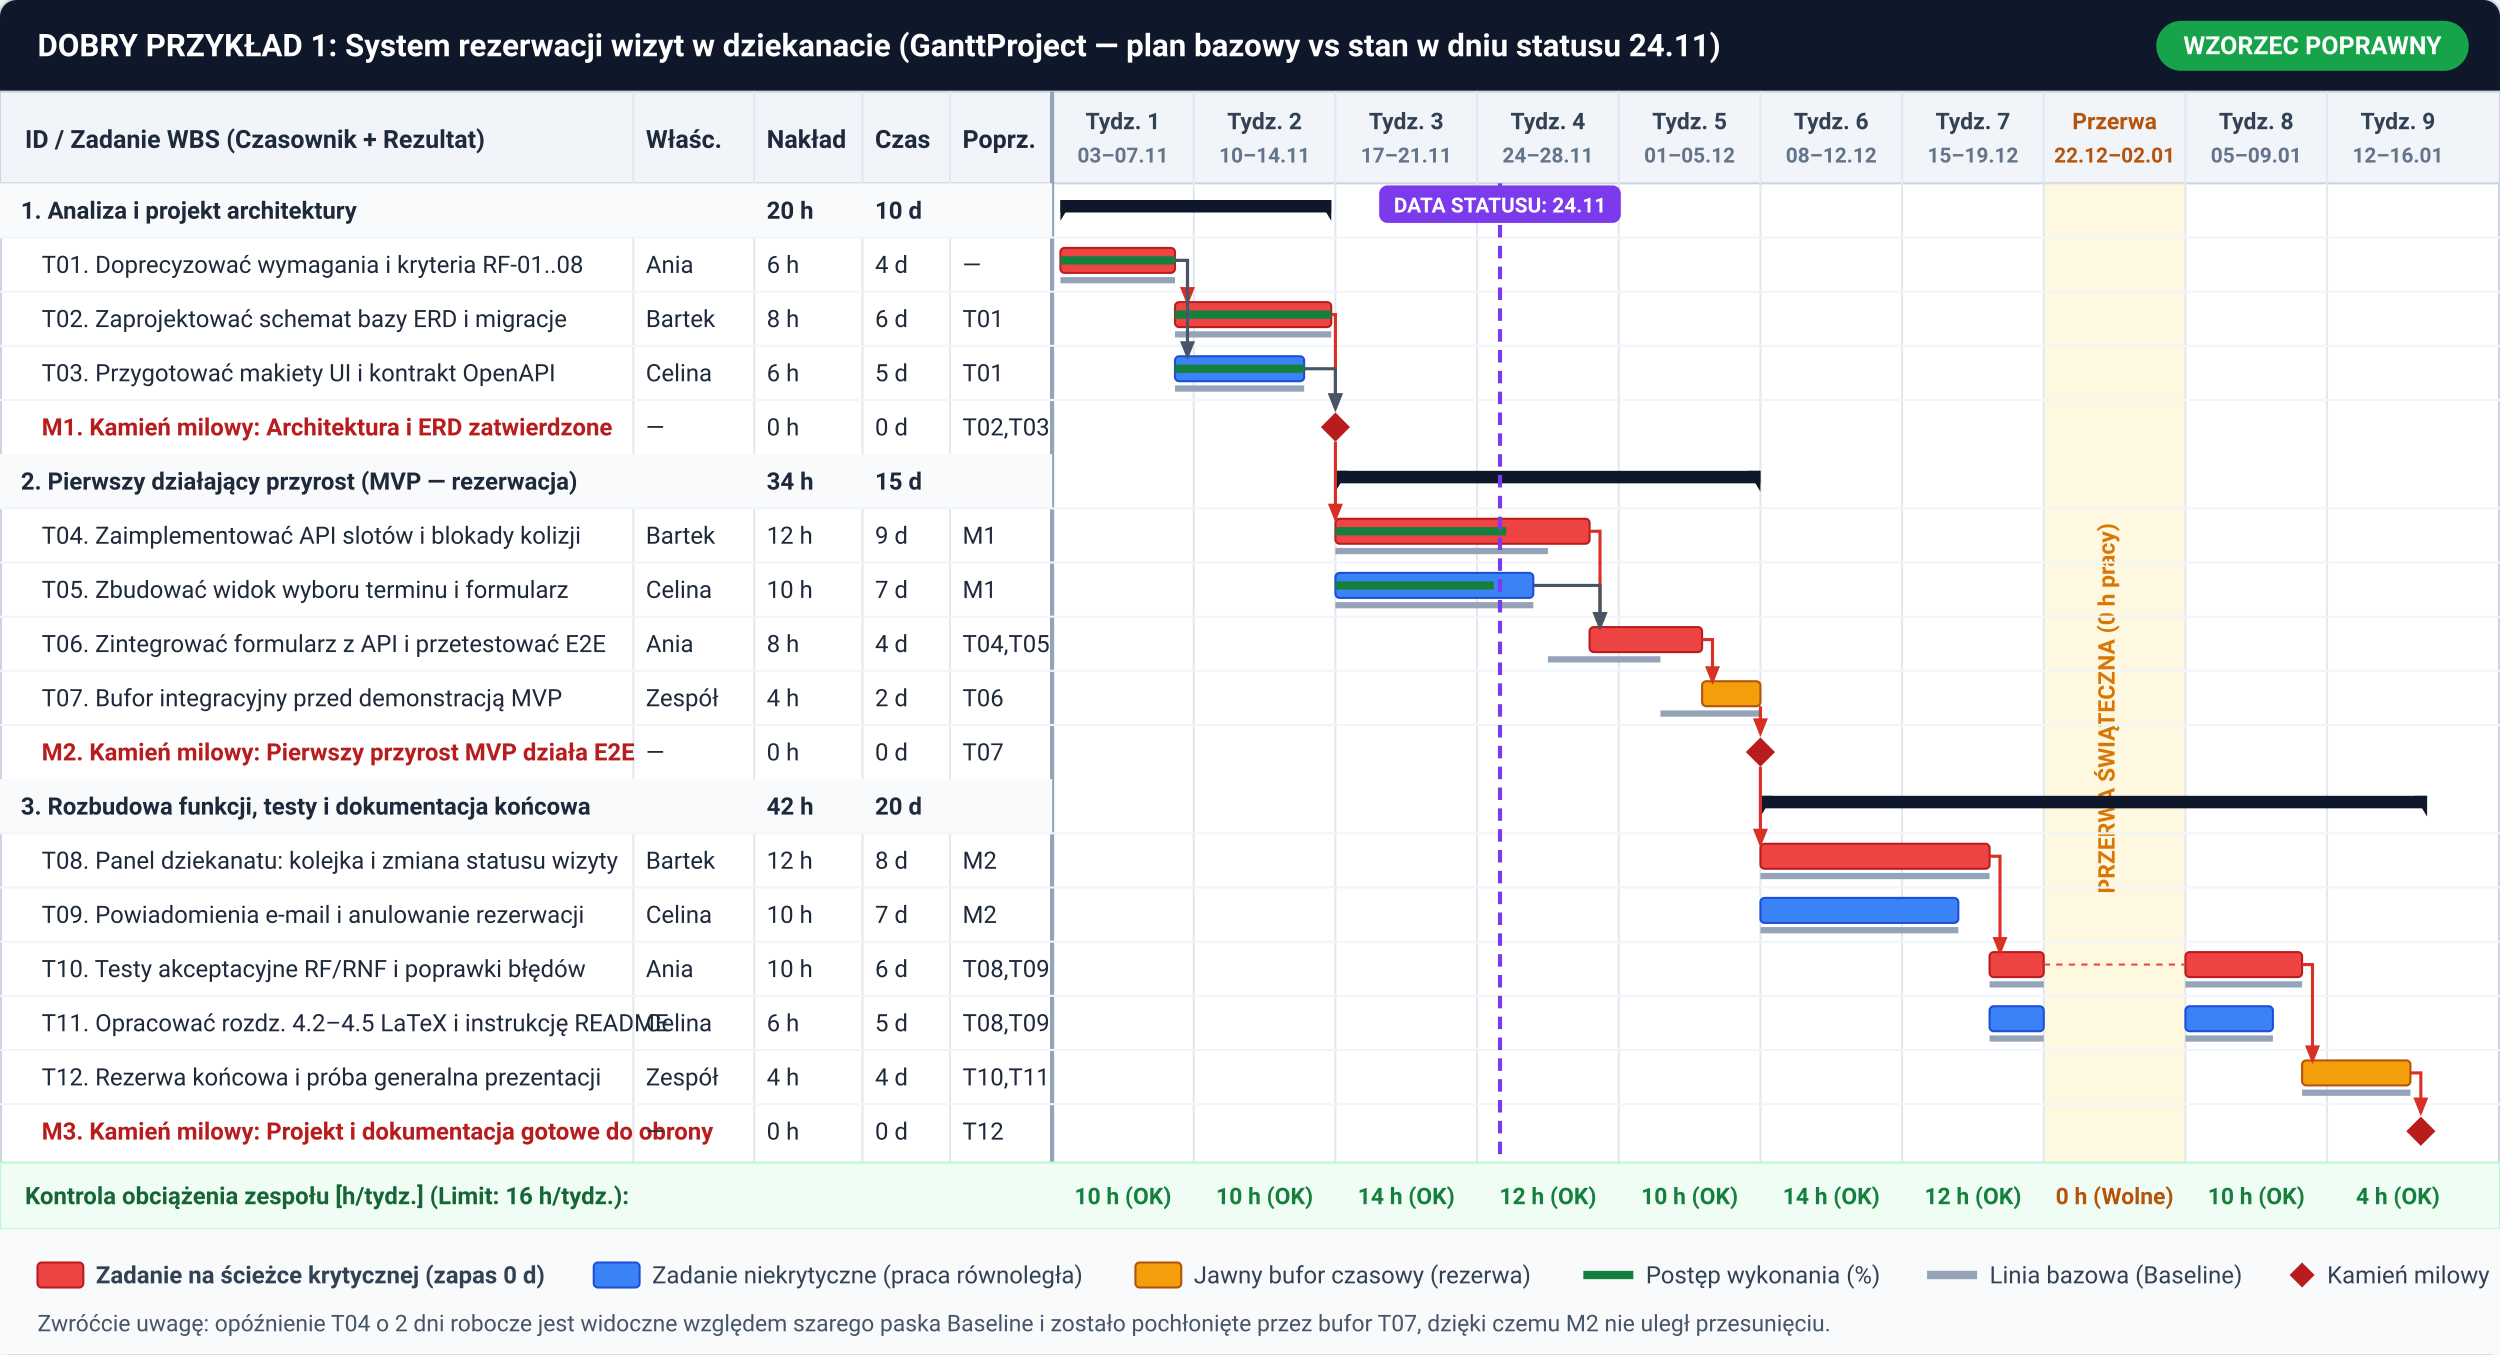
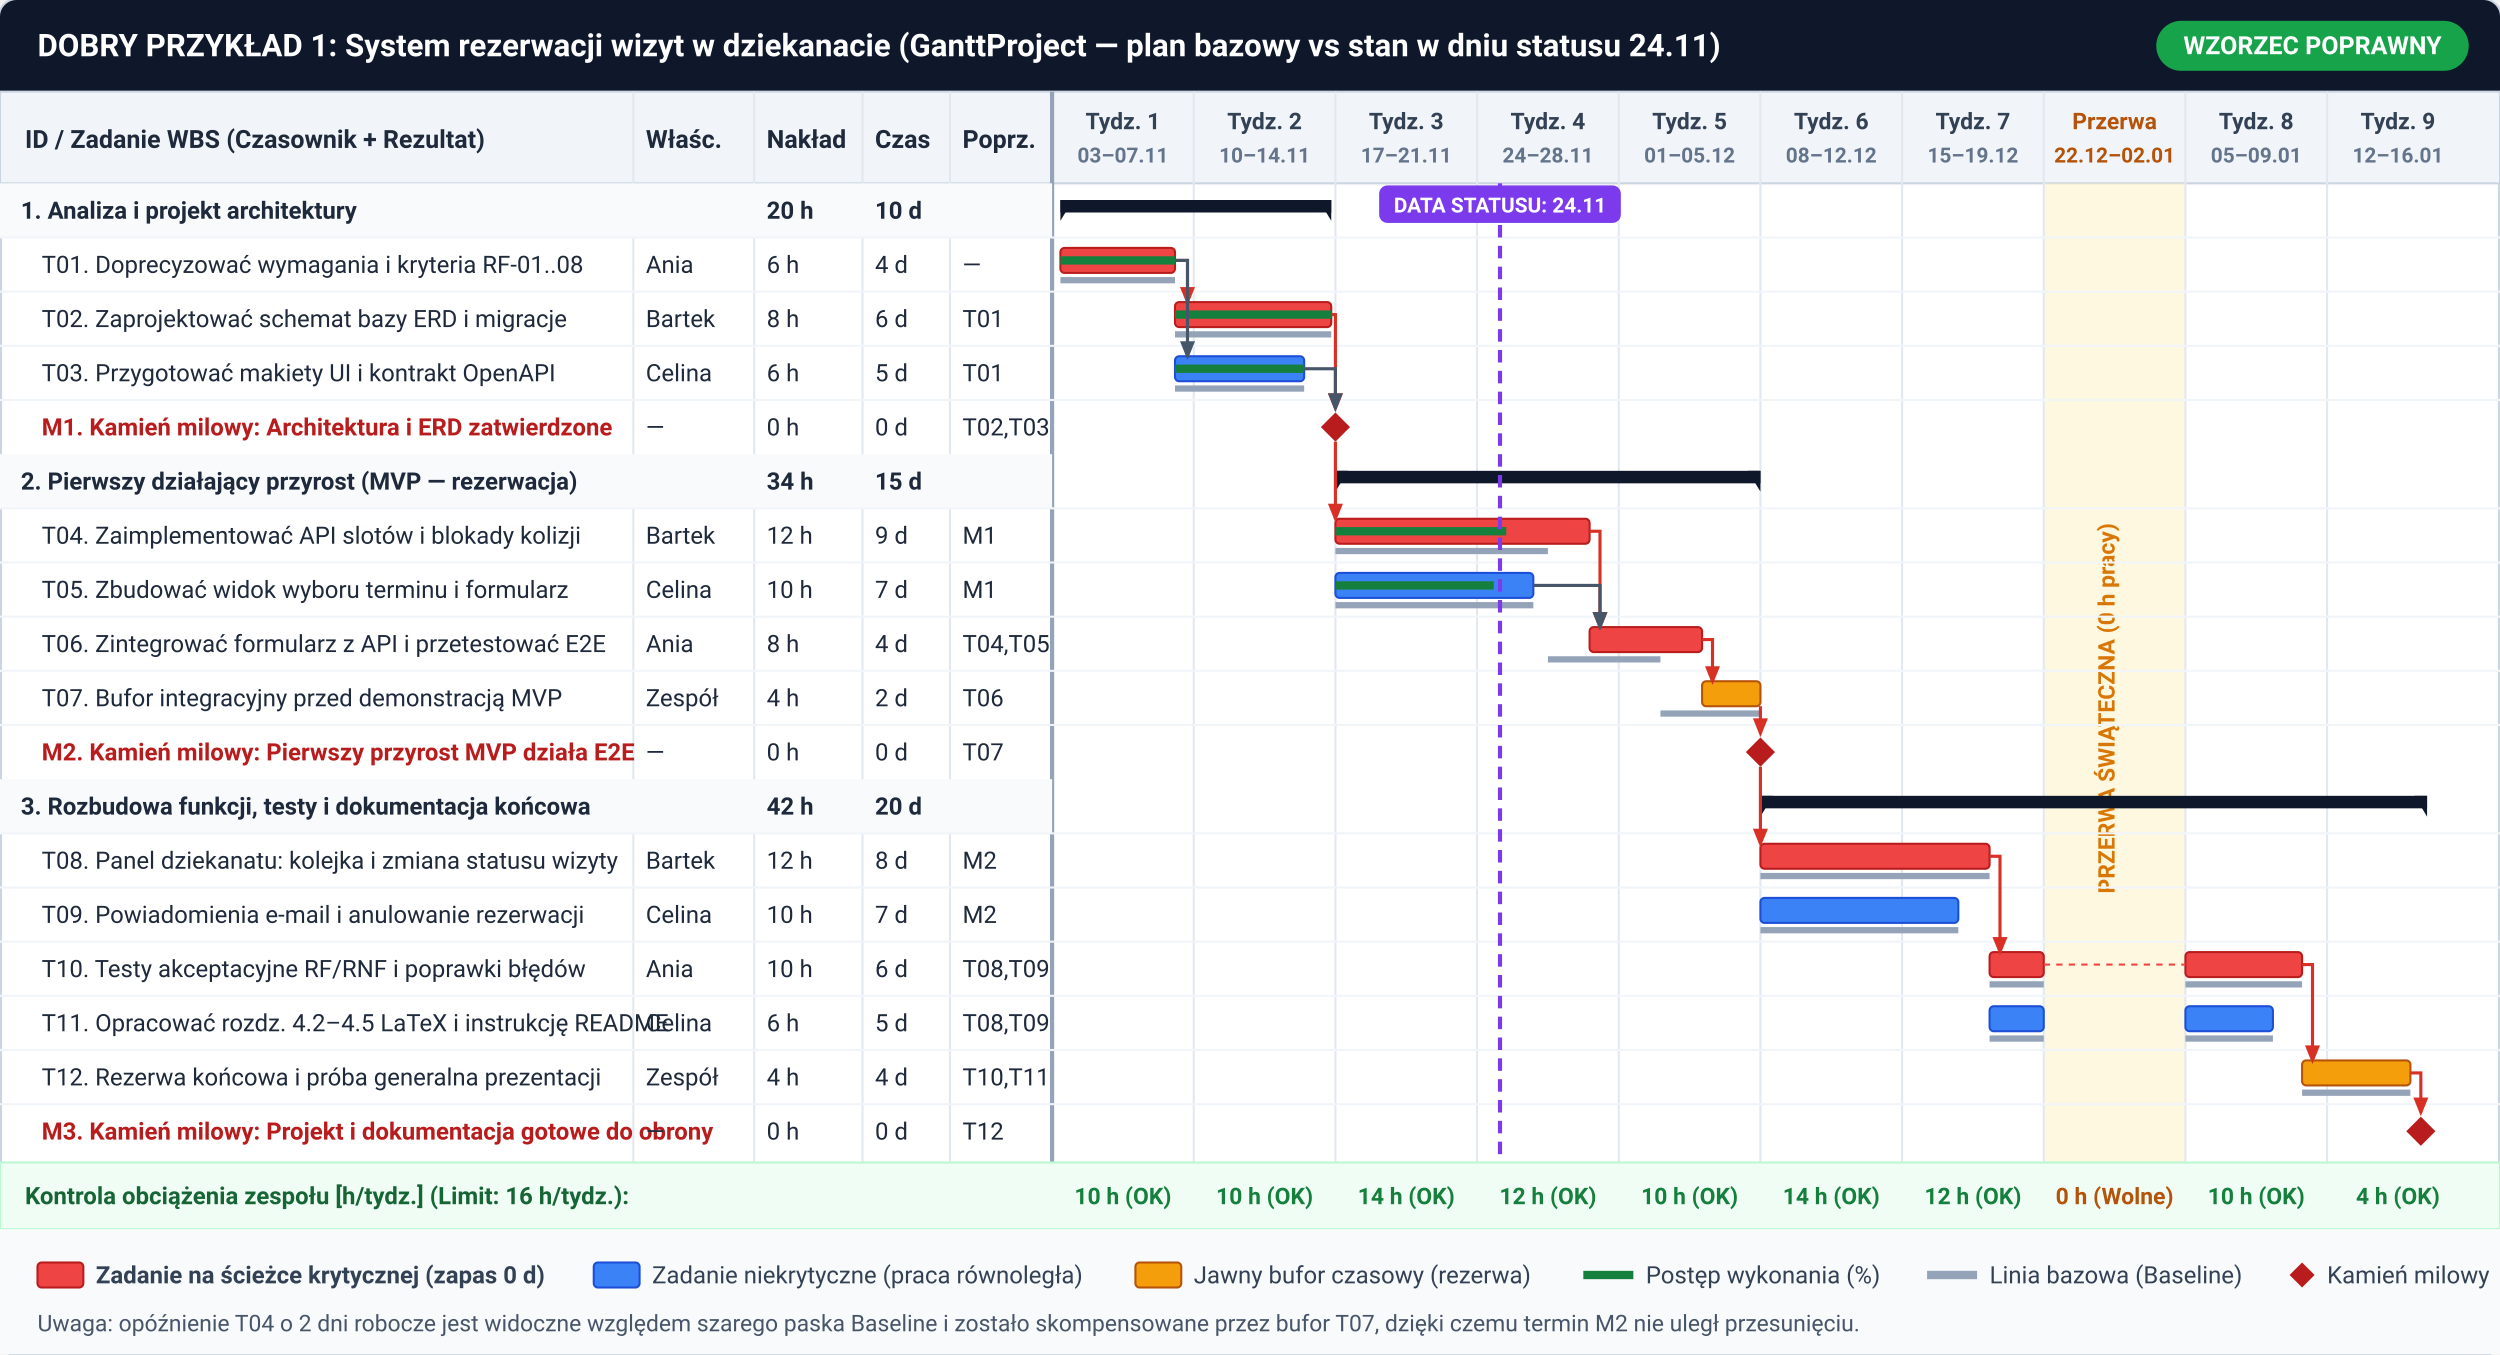
<svg xmlns="http://www.w3.org/2000/svg" viewBox="0 0 1200 650" width="100%" height="auto" font-family="Segoe UI, Roboto, Arial, sans-serif">
  <defs>
    <marker id="arrow-crit" viewBox="0 0 10 10" refX="8" refY="5" markerWidth="6" markerHeight="6" orient="auto-start-reverse">
      <path d="M 0 1 L 10 5 L 0 9 z" fill="#d93025" />
    </marker>
    <marker id="arrow-norm" viewBox="0 0 10 10" refX="8" refY="5" markerWidth="6" markerHeight="6" orient="auto-start-reverse">
      <path d="M 0 1 L 10 5 L 0 9 z" fill="#475569" />
    </marker>
    <pattern id="crit-hatch" width="8" height="8" patternTransform="rotate(45 0 0)" patternUnits="userSpaceOnUse">
      <line x1="0" y1="0" x2="0" y2="8" stroke="#b91c1c" stroke-width="2" opacity="0.35" />
    </pattern>
  </defs>
  <rect width="1200" height="650" rx="8" fill="#ffffff" stroke="#cbd5e1" stroke-width="2" />
  <rect x="0" y="0" width="1200" height="44" rx="8" fill="#0f172a" />
  <rect x="0" y="20" width="1200" height="24" fill="#0f172a" />
  <text x="18" y="27" fill="#ffffff" font-size="15" font-weight="700">DOBRY PRZYKŁAD 1: System rezerwacji wizyt w dziekanacie (GanttProject — plan bazowy vs stan w dniu statusu 24.11)</text>
  <rect x="1035" y="10" width="150" height="24" rx="12" fill="#16a34a" />
  <text x="1110" y="26" fill="#ffffff" font-size="12" font-weight="700" text-anchor="middle">WZORZEC POPRAWNY</text>
  <rect x="0" y="44" width="1200" height="44" fill="#f1f5f9" stroke="#cbd5e1" stroke-width="1" />
  <text x="12" y="71" fill="#1e293b" font-size="12" font-weight="700">ID / Zadanie WBS (Czasownik + Rezultat)</text>
  <text x="310" y="71" fill="#1e293b" font-size="12" font-weight="700">Właśc.</text>
  <text x="368" y="71" fill="#1e293b" font-size="12" font-weight="700">Nakład</text>
  <text x="420" y="71" fill="#1e293b" font-size="12" font-weight="700">Czas</text>
  <text x="462" y="71" fill="#1e293b" font-size="12" font-weight="700">Poprz.</text>
  <line x1="304" y1="44" x2="304" y2="590" stroke="#e2e8f0" stroke-width="1" />
  <line x1="362" y1="44" x2="362" y2="590" stroke="#e2e8f0" stroke-width="1" />
  <line x1="414" y1="44" x2="414" y2="590" stroke="#e2e8f0" stroke-width="1" />
  <line x1="456" y1="44" x2="456" y2="590" stroke="#e2e8f0" stroke-width="1" />
  <line x1="505" y1="44" x2="505" y2="590" stroke="#94a3b8" stroke-width="2" />
  <g font-size="11" fill="#334155" font-weight="600" text-anchor="middle">
    <text x="539" y="62">Tydz. 1</text>
    <text x="539" y="78" font-size="10" fill="#64748b">03–07.11</text>
    <text x="607" y="62">Tydz. 2</text>
    <text x="607" y="78" font-size="10" fill="#64748b">10–14.11</text>
    <text x="675" y="62">Tydz. 3</text>
    <text x="675" y="78" font-size="10" fill="#64748b">17–21.11</text>
    <text x="743" y="62">Tydz. 4</text>
    <text x="743" y="78" font-size="10" fill="#64748b">24–28.11</text>
    <text x="811" y="62">Tydz. 5</text>
    <text x="811" y="78" font-size="10" fill="#64748b">01–05.12</text>
    <text x="879" y="62">Tydz. 6</text>
    <text x="879" y="78" font-size="10" fill="#64748b">08–12.12</text>
    <text x="947" y="62">Tydz. 7</text>
    <text x="947" y="78" font-size="10" fill="#64748b">15–19.12</text>
    <text x="1015" y="62" fill="#b45309">Przerwa</text>
    <text x="1015" y="78" font-size="10" fill="#b45309">22.12–02.01</text>
    <text x="1083" y="62">Tydz. 8</text>
    <text x="1083" y="78" font-size="10" fill="#64748b">05–09.01</text>
    <text x="1151" y="62">Tydz. 9</text>
    <text x="1151" y="78" font-size="10" fill="#64748b">12–16.01</text>
  </g>
  <rect x="981" y="88" width="68" height="502" fill="#fef3c7" opacity="0.55" />
  <text x="1015" y="340" fill="#d97706" font-size="11" font-weight="600" text-anchor="middle" transform="rotate(-90 1015 340)">PRZERWA ŚWIĄTECZNA (0 h pracy)</text>
  <g stroke="#e2e8f0" stroke-width="1">
    <line x1="573" y1="44" x2="573" y2="590" />
    <line x1="641" y1="44" x2="641" y2="590" />
    <line x1="709" y1="44" x2="709" y2="590" />
    <line x1="777" y1="44" x2="777" y2="590" />
    <line x1="845" y1="44" x2="845" y2="590" />
    <line x1="913" y1="44" x2="913" y2="590" />
    <line x1="981" y1="44" x2="981" y2="590" />
    <line x1="1049" y1="44" x2="1049" y2="590" />
    <line x1="1117" y1="44" x2="1117" y2="590" />
  </g>
  <g font-size="11.5" fill="#1e293b">
    <rect x="0" y="88" width="505" height="26" fill="#f8fafc" />
    <text x="10" y="105" font-weight="700">1. Analiza i projekt architektury</text>
    <text x="368" y="105" font-weight="700">20 h</text>
    <text x="420" y="105" font-weight="700">10 d</text>
    <rect x="509" y="96" width="130" height="6" fill="#0f172a" />
    <polygon points="509,96 515,96 509,106" fill="#0f172a" />
    <polygon points="639,96 633,96 639,106" fill="#0f172a" />
    <line x1="0" y1="114" x2="1200" y2="114" stroke="#f1f5f9" />
    <text x="20" y="131">T01. Doprecyzować wymagania i kryteria RF-01..08</text>
    <text x="310" y="131">Ania</text>
    <text x="368" y="131">6 h</text>
    <text x="420" y="131">4 d</text>
    <text x="462" y="131">—</text>
    <rect x="509" y="119" width="55" height="12" rx="2" fill="#ef4444" stroke="#b91c1c" />
    <rect x="509" y="123" width="55" height="4" fill="#15803d" />
    <rect x="509" y="133" width="55" height="3" fill="#94a3b8" />
    <line x1="0" y1="140" x2="1200" y2="140" stroke="#f1f5f9" />
    <text x="20" y="157">T02. Zaprojektować schemat bazy ERD i migracje</text>
    <text x="310" y="157">Bartek</text>
    <text x="368" y="157">8 h</text>
    <text x="420" y="157">6 d</text>
    <text x="462" y="157">T01</text>
    <rect x="564" y="145" width="75" height="12" rx="2" fill="#ef4444" stroke="#b91c1c" />
    <rect x="564" y="149" width="75" height="4" fill="#15803d" />
    <rect x="564" y="159" width="75" height="3" fill="#94a3b8" />
    <line x1="0" y1="166" x2="1200" y2="166" stroke="#f1f5f9" />
    <text x="20" y="183">T03. Przygotować makiety UI i kontrakt OpenAPI</text>
    <text x="310" y="183">Celina</text>
    <text x="368" y="183">6 h</text>
    <text x="420" y="183">5 d</text>
    <text x="462" y="183">T01</text>
    <rect x="564" y="171" width="62" height="12" rx="2" fill="#3b82f6" stroke="#1d4ed8" />
    <rect x="564" y="175" width="62" height="4" fill="#15803d" />
    <rect x="564" y="185" width="62" height="3" fill="#94a3b8" />
    <line x1="0" y1="192" x2="1200" y2="192" stroke="#f1f5f9" />
    <text x="20" y="209" font-weight="700" fill="#b91c1c">M1. Kamień milowy: Architektura i ERD zatwierdzone</text>
    <text x="310" y="209">—</text>
    <text x="368" y="209">0 h</text>
    <text x="420" y="209">0 d</text>
    <text x="462" y="209">T02,T03</text>
    <polygon points="641,198 648,205 641,212 634,205" fill="#b91c1c" />
    <rect x="0" y="218" width="505" height="26" fill="#f8fafc" />
    <text x="10" y="235" font-weight="700">2. Pierwszy działający przyrost (MVP — rezerwacja)</text>
    <text x="368" y="235" font-weight="700">34 h</text>
    <text x="420" y="235" font-weight="700">15 d</text>
    <rect x="641" y="226" width="204" height="6" fill="#0f172a" />
    <polygon points="641,226 647,226 641,236" fill="#0f172a" />
    <polygon points="845,226 839,226 845,236" fill="#0f172a" />
    <line x1="0" y1="244" x2="1200" y2="244" stroke="#f1f5f9" />
    <text x="20" y="261">T04. Zaimplementować API slotów i blokady kolizji</text>
    <text x="310" y="261">Bartek</text>
    <text x="368" y="261">12 h</text>
    <text x="420" y="261">9 d</text>
    <text x="462" y="261">M1</text>
    <rect x="641" y="249" width="122" height="12" rx="2" fill="#ef4444" stroke="#b91c1c" />
    <rect x="641" y="253" width="82" height="4" fill="#15803d" />
    <rect x="641" y="263" width="102" height="3" fill="#94a3b8" />
    <line x1="0" y1="270" x2="1200" y2="270" stroke="#f1f5f9" />
    <text x="20" y="287">T05. Zbudować widok wyboru terminu i formularz</text>
    <text x="310" y="287">Celina</text>
    <text x="368" y="287">10 h</text>
    <text x="420" y="287">7 d</text>
    <text x="462" y="287">M1</text>
    <rect x="641" y="275" width="95" height="12" rx="2" fill="#3b82f6" stroke="#1d4ed8" />
    <rect x="641" y="279" width="76" height="4" fill="#15803d" />
    <rect x="641" y="289" width="95" height="3" fill="#94a3b8" />
    <line x1="0" y1="296" x2="1200" y2="296" stroke="#f1f5f9" />
    <text x="20" y="313">T06. Zintegrować formularz z API i przetestować E2E</text>
    <text x="310" y="313">Ania</text>
    <text x="368" y="313">8 h</text>
    <text x="420" y="313">4 d</text>
    <text x="462" y="313">T04,T05</text>
    <rect x="763" y="301" width="54" height="12" rx="2" fill="#ef4444" stroke="#b91c1c" />
    <rect x="743" y="315" width="54" height="3" fill="#94a3b8" />
    <line x1="0" y1="322" x2="1200" y2="322" stroke="#f1f5f9" />
    <text x="20" y="339">T07. Bufor integracyjny przed demonstracją MVP</text>
    <text x="310" y="339">Zespół</text>
    <text x="368" y="339">4 h</text>
    <text x="420" y="339">2 d</text>
    <text x="462" y="339">T06</text>
    <rect x="817" y="327" width="28" height="12" rx="2" fill="#f59e0b" stroke="#b45309" />
    <rect x="797" y="341" width="48" height="3" fill="#94a3b8" />
    <line x1="0" y1="348" x2="1200" y2="348" stroke="#f1f5f9" />
    <text x="20" y="365" font-weight="700" fill="#b91c1c">M2. Kamień milowy: Pierwszy przyrost MVP działa E2E</text>
    <text x="310" y="365">—</text>
    <text x="368" y="365">0 h</text>
    <text x="420" y="365">0 d</text>
    <text x="462" y="365">T07</text>
    <polygon points="845,354 852,361 845,368 838,361" fill="#b91c1c" />
    <rect x="0" y="374" width="505" height="26" fill="#f8fafc" />
    <text x="10" y="391" font-weight="700">3. Rozbudowa funkcji, testy i dokumentacja końcowa</text>
    <text x="368" y="391" font-weight="700">42 h</text>
    <text x="420" y="391" font-weight="700">20 d</text>
    <rect x="845" y="382" width="320" height="6" fill="#0f172a" />
    <polygon points="845,382 851,382 845,392" fill="#0f172a" />
    <polygon points="1165,382 1159,382 1165,392" fill="#0f172a" />
    <line x1="0" y1="400" x2="1200" y2="400" stroke="#f1f5f9" />
    <text x="20" y="417">T08. Panel dziekanatu: kolejka i zmiana statusu wizyty</text>
    <text x="310" y="417">Bartek</text>
    <text x="368" y="417">12 h</text>
    <text x="420" y="417">8 d</text>
    <text x="462" y="417">M2</text>
    <rect x="845" y="405" width="110" height="12" rx="2" fill="#ef4444" stroke="#b91c1c" />
    <rect x="845" y="419" width="110" height="3" fill="#94a3b8" />
    <line x1="0" y1="426" x2="1200" y2="426" stroke="#f1f5f9" />
    <text x="20" y="443">T09. Powiadomienia e-mail i anulowanie rezerwacji</text>
    <text x="310" y="443">Celina</text>
    <text x="368" y="443">10 h</text>
    <text x="420" y="443">7 d</text>
    <text x="462" y="443">M2</text>
    <rect x="845" y="431" width="95" height="12" rx="2" fill="#3b82f6" stroke="#1d4ed8" />
    <rect x="845" y="445" width="95" height="3" fill="#94a3b8" />
    <line x1="0" y1="452" x2="1200" y2="452" stroke="#f1f5f9" />
    <text x="20" y="469">T10. Testy akceptacyjne RF/RNF i poprawki błędów</text>
    <text x="310" y="469">Ania</text>
    <text x="368" y="469">10 h</text>
    <text x="420" y="469">6 d</text>
    <text x="462" y="469">T08,T09</text>
    <rect x="955" y="457" width="26" height="12" rx="2" fill="#ef4444" stroke="#b91c1c" />
    <rect x="1049" y="457" width="56" height="12" rx="2" fill="#ef4444" stroke="#b91c1c" />
    <line x1="981" y1="463" x2="1049" y2="463" stroke="#ef4444" stroke-dasharray="3,3" />
    <rect x="955" y="471" width="26" height="3" fill="#94a3b8" />
    <rect x="1049" y="471" width="56" height="3" fill="#94a3b8" />
    <line x1="0" y1="478" x2="1200" y2="478" stroke="#f1f5f9" />
    <text x="20" y="495">T11. Opracować rozdz. 4.2–4.5 LaTeX i instrukcję README</text>
    <text x="310" y="495">Celina</text>
    <text x="368" y="495">6 h</text>
    <text x="420" y="495">5 d</text>
    <text x="462" y="495">T08,T09</text>
    <rect x="955" y="483" width="26" height="12" rx="2" fill="#3b82f6" stroke="#1d4ed8" />
    <rect x="1049" y="483" width="42" height="12" rx="2" fill="#3b82f6" stroke="#1d4ed8" />
    <rect x="955" y="497" width="26" height="3" fill="#94a3b8" />
    <rect x="1049" y="497" width="42" height="3" fill="#94a3b8" />
    <line x1="0" y1="504" x2="1200" y2="504" stroke="#f1f5f9" />
    <text x="20" y="521">T12. Rezerwa końcowa i próba generalna prezentacji</text>
    <text x="310" y="521">Zespół</text>
    <text x="368" y="521">4 h</text>
    <text x="420" y="521">4 d</text>
    <text x="462" y="521">T10,T11</text>
    <rect x="1105" y="509" width="52" height="12" rx="2" fill="#f59e0b" stroke="#b45309" />
    <rect x="1105" y="523" width="52" height="3" fill="#94a3b8" />
    <line x1="0" y1="530" x2="1200" y2="530" stroke="#f1f5f9" />
    <text x="20" y="547" font-weight="700" fill="#b91c1c">M3. Kamień milowy: Projekt i dokumentacja gotowe do obrony</text>
    <text x="310" y="547">—</text>
    <text x="368" y="547">0 h</text>
    <text x="420" y="547">0 d</text>
    <text x="462" y="547">T12</text>
    <polygon points="1162,536 1169,543 1162,550 1155,543" fill="#b91c1c" />
    <rect x="0" y="558" width="1200" height="32" fill="#f0fdf4" stroke="#bbf7d0" />
    <text x="12" y="578" font-weight="700" fill="#166534">Kontrola obciążenia zespołu [h/tydz.] (Limit: 16 h/tydz.):</text>
    <g font-weight="700" fill="#15803d" text-anchor="middle" font-size="11">
      <text x="539" y="578">10 h (OK)</text>
      <text x="607" y="578">10 h (OK)</text>
      <text x="675" y="578">14 h (OK)</text>
      <text x="743" y="578">12 h (OK)</text>
      <text x="811" y="578">10 h (OK)</text>
      <text x="879" y="578">14 h (OK)</text>
      <text x="947" y="578">12 h (OK)</text>
      <text x="1015" y="578" fill="#b45309">0 h (Wolne)</text>
      <text x="1083" y="578">10 h (OK)</text>
      <text x="1151" y="578">4 h (OK)</text>
    </g>
  </g>
  <g fill="none" stroke-width="1.5">
    <path d="M 564 125 L 570 125 L 570 145" stroke="#d93025" marker-end="url(#arrow-crit)" />
    <path d="M 564 125 L 570 125 L 570 171" stroke="#475569" marker-end="url(#arrow-norm)" />
    <path d="M 639 151 L 641 151 L 641 196" stroke="#d93025" marker-end="url(#arrow-crit)" />
    <path d="M 626 177 L 641 177 L 641 196" stroke="#475569" marker-end="url(#arrow-norm)" />
    <path d="M 641 212 L 641 249" stroke="#d93025" marker-end="url(#arrow-crit)" />
    <path d="M 763 255 L 768 255 L 768 301" stroke="#d93025" marker-end="url(#arrow-crit)" />
    <path d="M 736 281 L 768 281 L 768 301" stroke="#475569" marker-end="url(#arrow-norm)" />
    <path d="M 817 307 L 822 307 L 822 327" stroke="#d93025" marker-end="url(#arrow-crit)" />
    <path d="M 845 339 L 845 352" stroke="#d93025" marker-end="url(#arrow-crit)" />
    <path d="M 845 368 L 845 405" stroke="#d93025" marker-end="url(#arrow-crit)" />
    <path d="M 955 411 L 960 411 L 960 457" stroke="#d93025" marker-end="url(#arrow-crit)" />
    <path d="M 1105 463 L 1110 463 L 1110 509" stroke="#d93025" marker-end="url(#arrow-crit)" />
    <path d="M 1157 515 L 1162 515 L 1162 534" stroke="#d93025" marker-end="url(#arrow-crit)" />
  </g>
  <line x1="720" y1="88" x2="720" y2="558" stroke="#7c3aed" stroke-width="2" stroke-dasharray="6,4" />
  <rect x="662" y="89" width="116" height="18" rx="4" fill="#7c3aed" />
  <text x="720" y="102" fill="#ffffff" font-size="10" font-weight="700" text-anchor="middle">DATA STATUSU: 24.11</text>
  <rect x="0" y="590" width="1200" height="60" rx="0" fill="#f8fafc" />
  <g font-size="11.5" fill="#334155">
    <rect x="18" y="606" width="22" height="12" rx="2" fill="#ef4444" stroke="#b91c1c" />
    <text x="46" y="616" font-weight="600">Zadanie na ścieżce krytycznej (zapas 0 d)</text>
    <rect x="285" y="606" width="22" height="12" rx="2" fill="#3b82f6" stroke="#1d4ed8" />
    <text x="313" y="616">Zadanie niekrytyczne (praca równoległa)</text>
    <rect x="545" y="606" width="22" height="12" rx="2" fill="#f59e0b" stroke="#b45309" />
    <text x="573" y="616">Jawny bufor czasowy (rezerwa)</text>
    <rect x="760" y="610" width="24" height="4" fill="#15803d" />
    <text x="790" y="616">Postęp wykonania (%)</text>
    <rect x="925" y="610" width="24" height="4" fill="#94a3b8" />
    <text x="955" y="616">Linia bazowa (Baseline)</text>
    <polygon points="1105,606 1111,612 1105,618 1099,612" fill="#b91c1c" />
    <text x="1117" y="616">Kamień milowy</text>
-     <text x="18" y="639" fill="#475569" font-size="11">Zwróćcie uwagę: opóźnienie T04 o 2 dni robocze jest widoczne względem szarego paska Baseline i zostało pochłonięte przez bufor T07, dzięki czemu M2 nie uległ przesunięciu.</text>
+     <text x="18" y="639" fill="#475569" font-size="11">Uwaga: opóźnienie T04 o 2 dni robocze jest widoczne względem szarego paska Baseline i zostało skompensowane przez bufor T07, dzięki czemu termin M2 nie uległ przesunięciu.</text>
  </g>
</svg>
